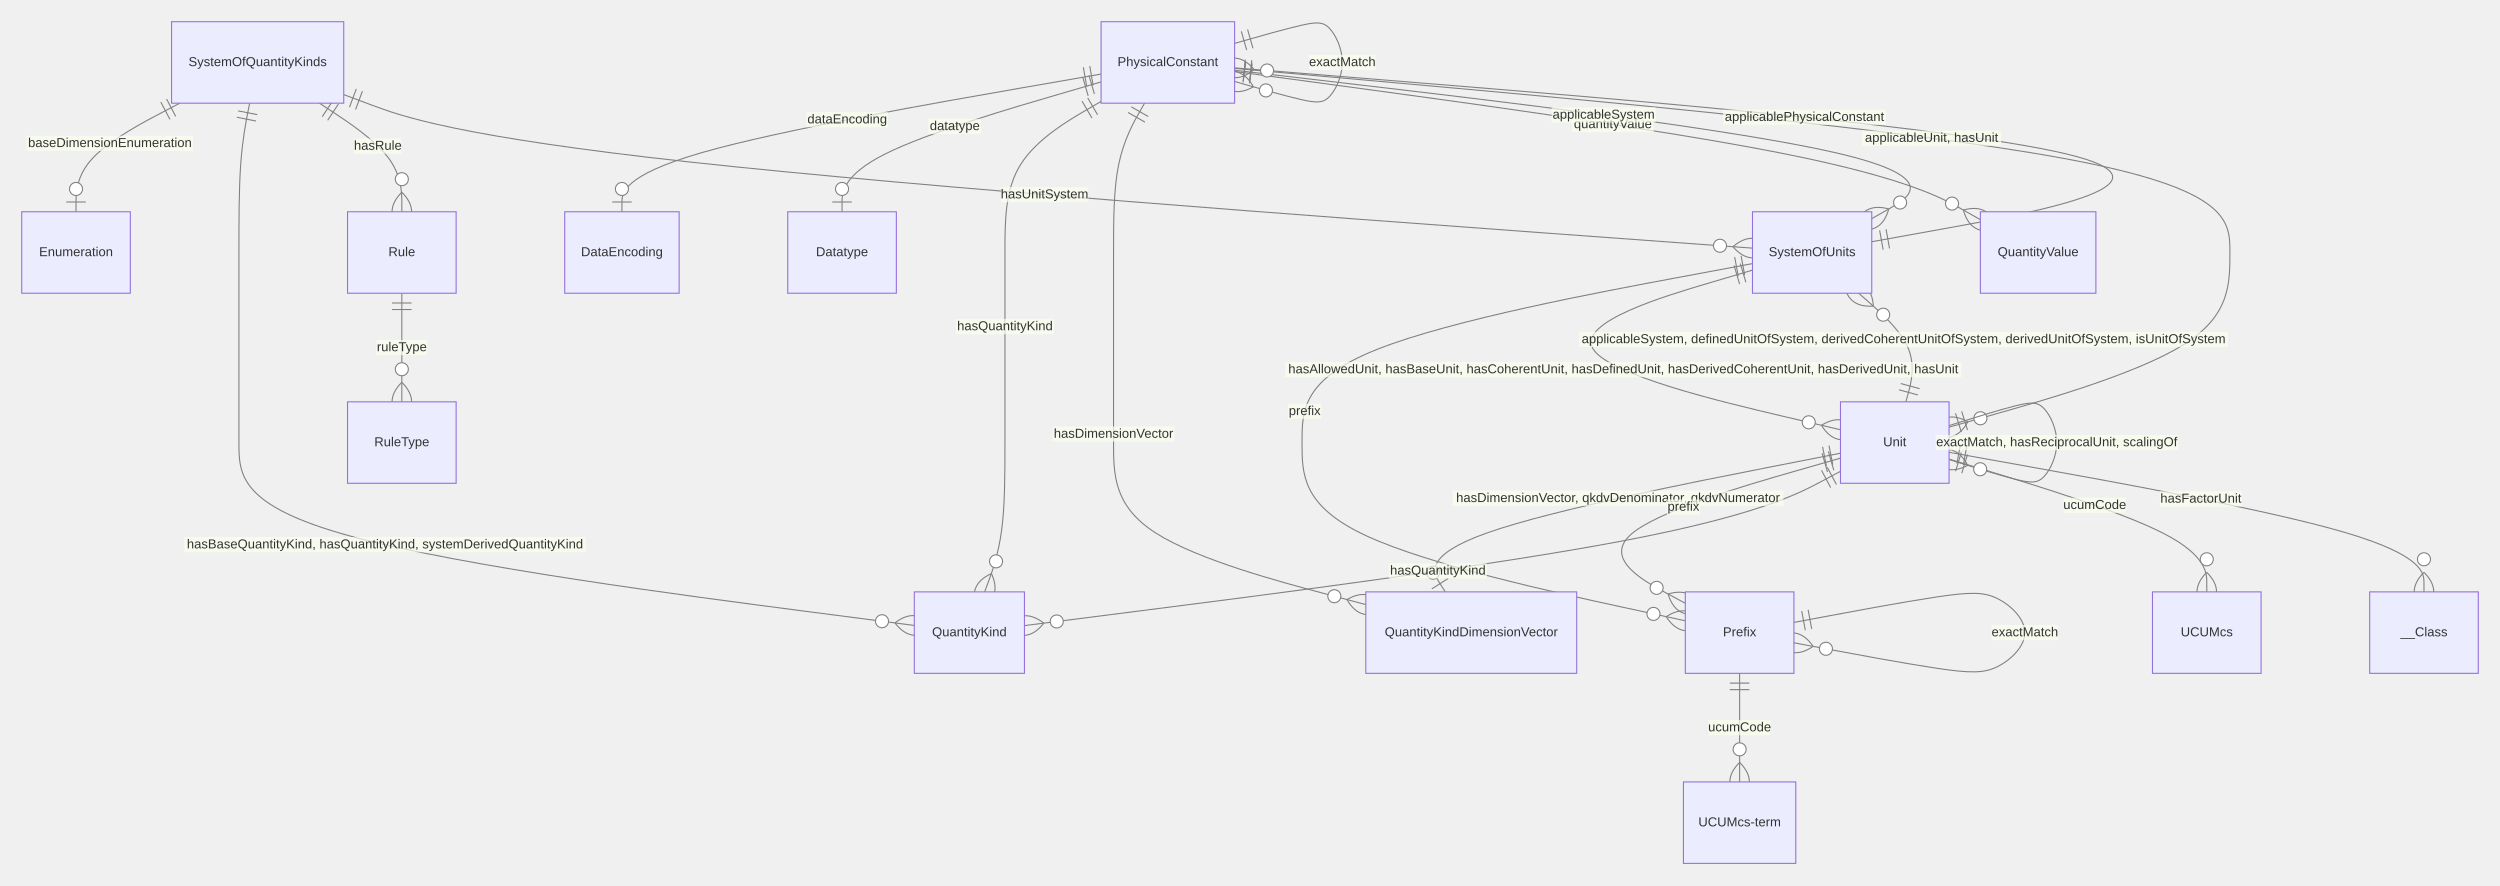
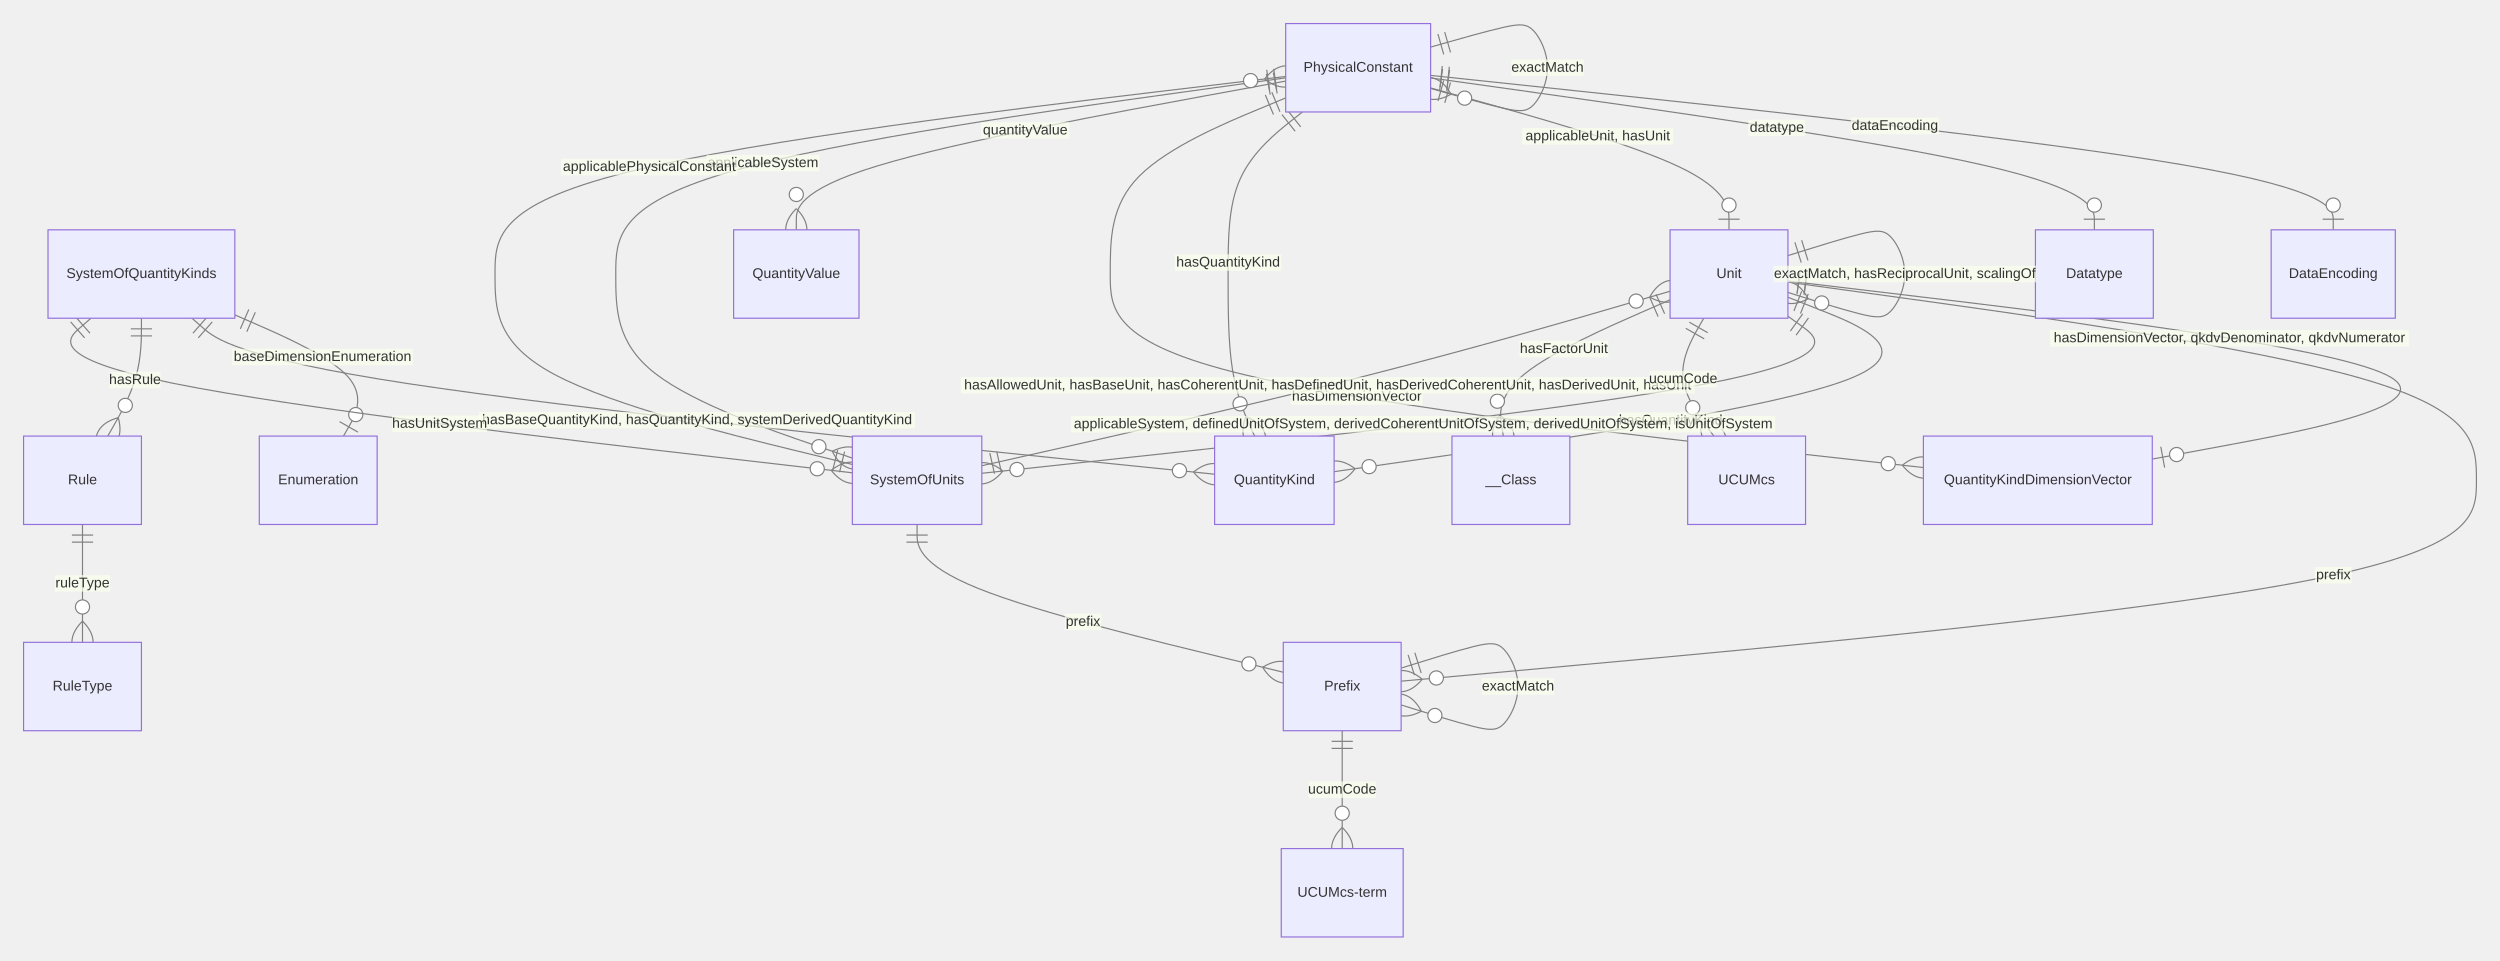
- <svg xmlns="http://www.w3.org/2000/svg" aria-roledescription="er" role="graphics-document document" viewBox="0 0 2301.979 815" height="815" width="2301.979" id="container">
+ <svg xmlns="http://www.w3.org/2000/svg" aria-roledescription="er" role="graphics-document document" viewBox="0 0 2121.182 815" height="815" width="2121.182" id="container">
  <style>#container{font-family:"trebuchet ms",verdana,arial,sans-serif;font-size:16px;fill:#333;}#container .error-icon{fill:#552222;}#container .error-text{fill:#552222;stroke:#552222;}#container .edge-thickness-normal{stroke-width:1px;}#container .edge-thickness-thick{stroke-width:3.5px;}#container .edge-pattern-solid{stroke-dasharray:0;}#container .edge-thickness-invisible{stroke-width:0;fill:none;}#container .edge-pattern-dashed{stroke-dasharray:3;}#container .edge-pattern-dotted{stroke-dasharray:2;}#container .marker{fill:#333333;stroke:#333333;}#container .marker.cross{stroke:#333333;}#container svg{font-family:"trebuchet ms",verdana,arial,sans-serif;font-size:16px;}#container p{margin:0;}#container .entityBox{fill:#ECECFF;stroke:#9370DB;}#container .attributeBoxOdd{fill:#ffffff;stroke:#9370DB;}#container .attributeBoxEven{fill:#f2f2f2;stroke:#9370DB;}#container .relationshipLabelBox{fill:hsl(80, 100%, 96.275%);opacity:0.7;background-color:hsl(80, 100%, 96.275%);}#container .relationshipLabelBox rect{opacity:0.5;}#container .relationshipLine{stroke:#333333;}#container .entityTitleText{text-anchor:middle;font-size:18px;fill:#333;}#container #MD_PARENT_START{fill:#f5f5f5!important;stroke:#333333!important;stroke-width:1;}#container #MD_PARENT_END{fill:#f5f5f5!important;stroke:#333333!important;stroke-width:1;}#container :root{--mermaid-font-family:"trebuchet ms",verdana,arial,sans-serif;}</style>
  <g />
  <defs>
    <marker orient="auto" markerHeight="240" markerWidth="190" refY="7" refX="0" id="MD_PARENT_START">
      <path d="M 18,7 L9,13 L1,7 L9,1 Z" />
    </marker>
  </defs>
  <defs>
    <marker orient="auto" markerHeight="28" markerWidth="20" refY="7" refX="19" id="MD_PARENT_END">
      <path d="M 18,7 L9,13 L1,7 L9,1 Z" />
    </marker>
  </defs>
  <defs>
    <marker orient="auto" markerHeight="18" markerWidth="18" refY="9" refX="0" id="ONLY_ONE_START">
      <path d="M9,0 L9,18 M15,0 L15,18" fill="none" stroke="gray" />
    </marker>
  </defs>
  <defs>
    <marker orient="auto" markerHeight="18" markerWidth="18" refY="9" refX="18" id="ONLY_ONE_END">
      <path d="M3,0 L3,18 M9,0 L9,18" fill="none" stroke="gray" />
    </marker>
  </defs>
  <defs>
    <marker orient="auto" markerHeight="18" markerWidth="30" refY="9" refX="0" id="ZERO_OR_ONE_START">
      <circle r="6" cy="9" cx="21" fill="white" stroke="gray" />
      <path d="M9,0 L9,18" fill="none" stroke="gray" />
    </marker>
  </defs>
  <defs>
    <marker orient="auto" markerHeight="18" markerWidth="30" refY="9" refX="30" id="ZERO_OR_ONE_END">
      <circle r="6" cy="9" cx="9" fill="white" stroke="gray" />
      <path d="M21,0 L21,18" fill="none" stroke="gray" />
    </marker>
  </defs>
  <defs>
    <marker orient="auto" markerHeight="36" markerWidth="45" refY="18" refX="18" id="ONE_OR_MORE_START">
      <path d="M0,18 Q 18,0 36,18 Q 18,36 0,18 M42,9 L42,27" fill="none" stroke="gray" />
    </marker>
  </defs>
  <defs>
    <marker orient="auto" markerHeight="36" markerWidth="45" refY="18" refX="27" id="ONE_OR_MORE_END">
      <path d="M3,9 L3,27 M9,18 Q27,0 45,18 Q27,36 9,18" fill="none" stroke="gray" />
    </marker>
  </defs>
  <defs>
    <marker orient="auto" markerHeight="36" markerWidth="57" refY="18" refX="18" id="ZERO_OR_MORE_START">
      <circle r="6" cy="18" cx="48" fill="white" stroke="gray" />
      <path d="M0,18 Q18,0 36,18 Q18,36 0,18" fill="none" stroke="gray" />
    </marker>
  </defs>
  <defs>
    <marker orient="auto" markerHeight="36" markerWidth="57" refY="18" refX="39" id="ZERO_OR_MORE_END">
      <circle r="6" cy="18" cx="9" fill="white" stroke="gray" />
      <path d="M21,18 Q39,0 57,18 Q39,36 21,18" fill="none" stroke="gray" />
    </marker>
  </defs>
-   <path style="stroke: gray; fill: none;" marker-start="url(#ONLY_ONE_START)" marker-end="url(#ZERO_OR_ONE_END)" d="M1013.86,68.202L940.329,81.002C866.797,93.801,719.734,119.401,646.202,140.534C572.67,161.667,572.67,178.333,572.67,186.667L572.67,195" class="er relationshipLine" />
-   <path style="stroke: gray; fill: none;" marker-start="url(#ONLY_ONE_START)" marker-end="url(#ZERO_OR_ONE_END)" d="M1013.86,75.432L974.107,87.026C934.354,98.621,854.847,121.811,815.094,141.739C775.34,161.667,775.34,178.333,775.34,186.667L775.34,195" class="er relationshipLine" />
-   <path style="stroke: gray; fill: none;" marker-start="url(#ONLY_ONE_START)" marker-end="url(#ZERO_OR_MORE_END)" d="M1136.821,39.965L1148.487,36.637C1160.154,33.31,1183.487,26.655,1198.071,23.327C1212.654,20,1218.487,20,1224.321,26.25C1230.154,32.5,1235.987,45,1235.987,57.5C1235.987,70,1230.154,82.5,1224.321,88.75C1218.487,95,1212.654,95,1198.071,91.673C1183.487,88.345,1160.154,81.69,1148.487,78.363L1136.821,75.035" class="er relationshipLine" />
-   <path style="stroke: gray; fill: none;" marker-start="url(#ONLY_ONE_START)" marker-end="url(#ZERO_OR_MORE_END)" d="M1013.86,93.364L999.107,101.97C984.354,110.576,954.847,127.788,940.094,150.977C925.34,174.167,925.34,203.333,925.34,232.5C925.34,261.667,925.34,290.833,925.34,320C925.34,349.167,925.34,378.333,925.34,407.5C925.34,436.667,925.34,465.833,922.221,488.75C919.102,511.667,912.864,528.333,909.745,536.667L906.626,545" class="er relationshipLine" />
-   <path style="stroke: gray; fill: none;" marker-start="url(#ONLY_ONE_START)" marker-end="url(#ZERO_OR_MORE_END)" d="M1053.912,95L1049.15,103.333C1044.388,111.667,1034.864,128.333,1030.102,151.25C1025.34,174.167,1025.34,203.333,1025.34,232.5C1025.34,261.667,1025.34,290.833,1025.34,320C1025.34,349.167,1025.34,378.333,1025.34,407.5C1025.34,436.667,1025.34,465.833,1064.055,490.701C1102.77,515.569,1180.2,536.138,1218.915,546.422L1257.63,556.707" class="er relationshipLine" />
-   <path style="stroke: gray; fill: none;" marker-start="url(#ONLY_ONE_START)" marker-end="url(#ZERO_OR_MORE_END)" d="M1136.821,65.811L1234.457,79.009C1332.092,92.207,1527.364,118.604,1641.81,141.35C1756.257,164.097,1789.879,183.193,1806.69,192.742L1823.501,202.29" class="er relationshipLine" />
-   <path style="stroke: gray; fill: none;" marker-start="url(#ONLY_ONE_START)" marker-end="url(#ZERO_OR_MORE_END)" d="M1136.821,64.699L1251.123,78.082C1365.426,91.466,1594.031,118.233,1691.81,141.001C1789.59,163.769,1756.546,182.538,1740.023,191.923L1723.501,201.307" class="er relationshipLine" />
-   <path style="stroke: gray; fill: none;" marker-start="url(#ONLY_ONE_START)" marker-end="url(#ZERO_OR_MORE_END)" d="M1136.821,63.001L1289.564,76.667C1442.308,90.334,1747.795,117.667,1900.538,145.917C2053.282,174.167,2053.282,203.333,2053.282,232.5C2053.282,261.667,2053.282,290.833,2010.183,317.637C1967.084,344.441,1880.885,368.882,1837.786,381.102L1794.687,393.323" class="er relationshipLine" />
-   <path style="stroke: gray; fill: none;" marker-start="url(#ONLY_ONE_START)" marker-end="url(#ZERO_OR_MORE_END)" d="M1651.823,573.13L1676.84,568.442C1701.858,563.753,1751.892,554.377,1783.164,549.688C1814.436,545,1826.945,545,1839.453,551.25C1851.962,557.5,1864.471,570,1864.471,582.5C1864.471,595,1851.962,607.5,1839.453,613.75C1826.945,620,1814.436,620,1783.164,615.312C1751.892,610.623,1701.858,601.247,1676.84,596.558L1651.823,591.87" class="er relationshipLine" />
-   <path style="stroke: gray; fill: none;" marker-start="url(#ONLY_ONE_START)" marker-end="url(#ZERO_OR_MORE_END)" d="M1601.823,620L1601.823,628.333C1601.823,636.667,1601.823,653.333,1601.823,670C1601.823,686.667,1601.823,703.333,1601.823,711.667L1601.823,720" class="er relationshipLine" />
-   <path style="stroke: gray; fill: none;" marker-start="url(#ONLY_ONE_START)" marker-end="url(#ZERO_OR_MORE_END)" d="M370,270L370,278.333C370,286.667,370,303.333,370,320C370,336.667,370,353.333,370,361.667L370,370" class="er relationshipLine" />
-   <path style="stroke: gray; fill: none;" marker-start="url(#ONLY_ONE_START)" marker-end="url(#ZERO_OR_ONE_END)" d="M165.571,95L149.643,103.333C133.714,111.667,101.857,128.333,85.929,145C70,161.667,70,178.333,70,186.667L70,195" class="er relationshipLine" />
-   <path style="stroke: gray; fill: none;" marker-start="url(#ONLY_ONE_START)" marker-end="url(#ZERO_OR_MORE_END)" d="M229.857,95L228.214,103.333C226.571,111.667,223.286,128.333,221.643,151.25C220,174.167,220,203.333,220,232.5C220,261.667,220,290.833,220,320C220,349.167,220,378.333,220,407.5C220,436.667,220,465.833,323.649,493.901C427.298,521.968,634.596,548.937,738.246,562.421L841.895,575.905" class="er relationshipLine" />
-   <path style="stroke: gray; fill: none;" marker-start="url(#ONLY_ONE_START)" marker-end="url(#ZERO_OR_MORE_END)" d="M294.143,95L306.785,103.333C319.428,111.667,344.714,128.333,357.357,145C370,161.667,370,178.333,370,186.667L370,195" class="er relationshipLine" />
-   <path style="stroke: gray; fill: none;" marker-start="url(#ONLY_ONE_START)" marker-end="url(#ZERO_OR_MORE_END)" d="M316.516,87.129L342.319,96.774C368.122,106.42,419.729,125.71,635.92,149.269C852.111,172.829,1232.888,200.658,1423.276,214.572L1613.664,228.486" class="er relationshipLine" />
-   <path style="stroke: gray; fill: none;" marker-start="url(#ONLY_ONE_START)" marker-end="url(#ZERO_OR_MORE_END)" d="M1723.501,222.586L1795.131,209.655C1866.761,196.724,2010.022,170.862,1912.242,144.179C1814.462,117.497,1475.641,89.994,1306.231,76.242L1136.821,62.491" class="er relationshipLine" />
-   <path style="stroke: gray; fill: none;" marker-start="url(#ONLY_ONE_START)" marker-end="url(#ZERO_OR_MORE_END)" d="M1613.664,242.731L1544.535,255.609C1475.406,268.487,1337.147,294.244,1268.018,321.705C1198.889,349.167,1198.889,378.333,1198.889,407.5C1198.889,436.667,1198.889,465.833,1257.711,493.19C1316.533,520.547,1434.178,546.095,1493,558.868L1551.823,571.642" class="er relationshipLine" />
-   <path style="stroke: gray; fill: none;" marker-start="url(#ONLY_ONE_START)" marker-end="url(#ZERO_OR_MORE_END)" d="M1613.664,248.745L1573.518,260.621C1533.371,272.497,1453.078,296.248,1466.582,320.747C1480.085,345.245,1587.386,370.491,1641.036,383.113L1694.687,395.736" class="er relationshipLine" />
-   <path style="stroke: gray; fill: none;" marker-start="url(#ONLY_ONE_START)" marker-end="url(#ZERO_OR_ONE_END)" d="M1694.687,417.314L1628.72,430.262C1562.754,443.209,1430.821,469.105,1370.173,490.386C1309.524,511.667,1320.16,528.333,1325.478,536.667L1330.796,545" class="er relationshipLine" />
-   <path style="stroke: gray; fill: none;" marker-start="url(#ONLY_ONE_START)" marker-end="url(#ZERO_OR_MORE_END)" d="M1694.687,421.844L1652.187,434.037C1609.687,446.23,1524.687,470.615,1500.876,492.893C1477.065,515.172,1514.444,535.344,1533.133,545.43L1551.823,555.516" class="er relationshipLine" />
-   <path style="stroke: gray; fill: none;" marker-start="url(#ONLY_ONE_START)" marker-end="url(#ZERO_OR_MORE_END)" d="M1694.687,433.991L1675.495,444.159C1656.303,454.327,1617.919,474.664,1492.686,498.339C1367.452,522.014,1155.369,549.028,1049.327,562.536L943.285,576.043" class="er relationshipLine" />
-   <path style="stroke: gray; fill: none;" marker-start="url(#ONLY_ONE_START)" marker-end="url(#ZERO_OR_MORE_END)" d="M1754.928,370L1757.203,361.667C1759.479,353.333,1764.031,336.667,1756.783,320C1749.535,303.333,1730.487,286.667,1720.963,278.333L1711.44,270" class="er relationshipLine" />
-   <path style="stroke: gray; fill: none;" marker-start="url(#ONLY_ONE_START)" marker-end="url(#ZERO_OR_MORE_END)" d="M1794.687,422.728L1834.235,434.774C1873.784,446.819,1952.882,470.909,1992.431,491.288C2031.98,511.667,2031.98,528.333,2031.98,536.667L2031.98,545" class="er relationshipLine" />
-   <path style="stroke: gray; fill: none;" marker-start="url(#ONLY_ONE_START)" marker-end="url(#ZERO_OR_MORE_END)" d="M1794.687,391.875L1806.353,388.229C1818.02,384.583,1841.353,377.292,1855.937,373.646C1870.52,370,1876.353,370,1882.187,376.25C1888.02,382.5,1893.853,395,1893.853,407.5C1893.853,420,1888.02,432.5,1882.187,438.75C1876.353,445,1870.52,445,1855.937,441.354C1841.353,437.708,1818.02,430.417,1806.353,426.771L1794.687,423.125" class="er relationshipLine" />
-   <path style="stroke: gray; fill: none;" marker-start="url(#ONLY_ONE_START)" marker-end="url(#ZERO_OR_MORE_END)" d="M1794.687,416.478L1867.569,429.565C1940.451,442.652,2086.215,468.826,2159.097,490.246C2231.98,511.667,2231.98,528.333,2231.98,536.667L2231.98,545" class="er relationshipLine" />
-   <g transform="translate(1013.86,20 )" id="entity-PhysicalConstant-f43f8855-cf72-5deb-8dd3-7b0283708583">
+   <path style="stroke: gray; fill: none;" marker-start="url(#ONLY_ONE_START)" marker-end="url(#ZERO_OR_ONE_END)" d="M1213.837,64.002L1341.478,77.502C1469.118,91.002,1724.399,118.001,1852.04,139.834C1979.68,161.667,1979.68,178.333,1979.68,186.667L1979.68,195" class="er relationshipLine" />
+   <path style="stroke: gray; fill: none;" marker-start="url(#ONLY_ONE_START)" marker-end="url(#ZERO_OR_ONE_END)" d="M1213.837,66.112L1307.7,79.26C1401.562,92.408,1589.286,118.704,1683.148,140.185C1777.01,161.667,1777.01,178.333,1777.01,186.667L1777.01,195" class="er relationshipLine" />
+   <path style="stroke: gray; fill: none;" marker-start="url(#ONLY_ONE_START)" marker-end="url(#ZERO_OR_ONE_END)" d="M1213.837,74.597L1256.033,86.331C1298.228,98.064,1382.619,121.532,1424.814,141.599C1467.01,161.667,1467.01,178.333,1467.01,186.667L1467.01,195" class="er relationshipLine" />
+   <path style="stroke: gray; fill: none;" marker-start="url(#ONLY_ONE_START)" marker-end="url(#ZERO_OR_MORE_END)" d="M1213.837,39.965L1225.504,36.637C1237.171,33.31,1260.504,26.655,1275.087,23.327C1289.671,20,1295.504,20,1301.337,26.25C1307.171,32.5,1313.004,45,1313.004,57.5C1313.004,70,1307.171,82.5,1301.337,88.75C1295.504,95,1289.671,95,1275.087,91.673C1260.504,88.345,1237.171,81.69,1225.504,78.363L1213.837,75.035" class="er relationshipLine" />
+   <path style="stroke: gray; fill: none;" marker-start="url(#ONLY_ONE_START)" marker-end="url(#ZERO_OR_MORE_END)" d="M1105.065,95L1094.556,103.333C1084.047,111.667,1063.028,128.333,1052.519,151.25C1042.01,174.167,1042.01,203.333,1042.01,232.5C1042.01,261.667,1042.01,290.833,1045.748,313.75C1049.486,336.667,1056.962,353.333,1060.7,361.667L1064.439,370" class="er relationshipLine" />
+   <path style="stroke: gray; fill: none;" marker-start="url(#ONLY_ONE_START)" marker-end="url(#ZERO_OR_MORE_END)" d="M1090.877,83.074L1066.066,93.395C1041.255,103.716,991.632,124.358,966.821,149.262C942.01,174.167,942.01,203.333,942.01,232.5C942.01,261.667,942.01,290.833,1057.001,318.201C1171.992,345.568,1401.974,371.137,1516.965,383.921L1631.956,396.705" class="er relationshipLine" />
+   <path style="stroke: gray; fill: none;" marker-start="url(#ONLY_ONE_START)" marker-end="url(#ZERO_OR_MORE_END)" d="M1090.877,68.785L1021.672,81.487C952.467,94.19,814.057,119.595,744.852,140.631C675.647,161.667,675.647,178.333,675.647,186.667L675.647,195" class="er relationshipLine" />
+   <path style="stroke: gray; fill: none;" marker-start="url(#ONLY_ONE_START)" marker-end="url(#ZERO_OR_MORE_END)" d="M1090.877,66.04L996.141,79.2C901.404,92.36,711.932,118.68,617.195,146.423C522.459,174.167,522.459,203.333,522.459,232.5C522.459,261.667,522.459,290.833,555.915,316.867C589.371,342.901,656.283,365.802,689.739,377.253L723.195,388.704" class="er relationshipLine" />
+   <path style="stroke: gray; fill: none;" marker-start="url(#ONLY_ONE_START)" marker-end="url(#ZERO_OR_MORE_END)" d="M1188.822,566.875L1200.489,563.229C1212.156,559.583,1235.489,552.292,1250.072,548.646C1264.656,545,1270.489,545,1276.322,551.25C1282.156,557.5,1287.989,570,1287.989,582.5C1287.989,595,1282.156,607.5,1276.322,613.75C1270.489,620,1264.656,620,1250.072,616.354C1235.489,612.708,1212.156,605.417,1200.489,601.771L1188.822,598.125" class="er relationshipLine" />
+   <path style="stroke: gray; fill: none;" marker-start="url(#ONLY_ONE_START)" marker-end="url(#ZERO_OR_MORE_END)" d="M1138.822,620L1138.822,628.333C1138.822,636.667,1138.822,653.333,1138.822,670C1138.822,686.667,1138.822,703.333,1138.822,711.667L1138.822,720" class="er relationshipLine" />
+   <path style="stroke: gray; fill: none;" marker-start="url(#ONLY_ONE_START)" marker-end="url(#ZERO_OR_MORE_END)" d="M70,445L70,453.333C70,461.667,70,478.333,70,495C70,511.667,70,528.333,70,536.667L70,545" class="er relationshipLine" />
+   <path style="stroke: gray; fill: none;" marker-start="url(#ONLY_ONE_START)" marker-end="url(#ZERO_OR_ONE_END)" d="M199.266,267.179L219.389,275.983C239.511,284.786,279.755,302.393,295.116,319.53C310.476,336.667,300.952,353.333,296.19,361.667L291.429,370" class="er relationshipLine" />
+   <path style="stroke: gray; fill: none;" marker-start="url(#ONLY_ONE_START)" marker-end="url(#ZERO_OR_MORE_END)" d="M162.857,270L172.381,278.333C181.905,286.667,200.952,303.333,345.57,325.392C490.188,347.45,760.377,374.9,895.471,388.625L1030.565,402.35" class="er relationshipLine" />
+   <path style="stroke: gray; fill: none;" marker-start="url(#ONLY_ONE_START)" marker-end="url(#ZERO_OR_MORE_END)" d="M120,270L120,278.333C120,286.667,120,303.333,115.238,320C110.476,336.667,100.952,353.333,96.19,361.667L91.429,370" class="er relationshipLine" />
+   <path style="stroke: gray; fill: none;" marker-start="url(#ONLY_ONE_START)" marker-end="url(#ZERO_OR_MORE_END)" d="M77.143,270L67.619,278.333C58.095,286.667,39.048,303.333,146.723,325.194C254.398,347.054,488.797,374.108,605.996,387.635L723.195,401.161" class="er relationshipLine" />
+   <path style="stroke: gray; fill: none;" marker-start="url(#ONLY_ONE_START)" marker-end="url(#ZERO_OR_MORE_END)" d="M723.195,394.081L672.663,381.735C622.13,369.388,521.065,344.694,470.533,317.764C420,290.833,420,261.667,420,232.5C420,203.333,420,174.167,531.813,146.224C643.626,118.282,867.251,91.564,979.064,78.205L1090.877,64.845" class="er relationshipLine" />
+   <path style="stroke: gray; fill: none;" marker-start="url(#ONLY_ONE_START)" marker-end="url(#ZERO_OR_MORE_END)" d="M778.114,445L778.114,453.333C778.114,461.667,778.114,478.333,829.898,499.229C881.683,520.124,985.253,545.247,1037.038,557.809L1088.822,570.371" class="er relationshipLine" />
+   <path style="stroke: gray; fill: none;" marker-start="url(#ONLY_ONE_START)" marker-end="url(#ZERO_OR_MORE_END)" d="M833.032,395.144L888.695,382.62C944.358,370.096,1055.684,345.048,1153.014,320.371C1250.343,295.694,1333.677,271.389,1375.343,259.236L1417.01,247.083" class="er relationshipLine" />
+   <path style="stroke: gray; fill: none;" marker-start="url(#ONLY_ONE_START)" marker-end="url(#ZERO_OR_ONE_END)" d="M1517.01,238.459L1631.038,252.049C1745.067,265.639,1973.124,292.82,2024.648,317.994C2076.171,343.168,1951.16,366.337,1888.654,377.921L1826.149,389.505" class="er relationshipLine" />
+   <path style="stroke: gray; fill: none;" marker-start="url(#ONLY_ONE_START)" marker-end="url(#ZERO_OR_MORE_END)" d="M1517.01,239.399L1614.372,252.832C1711.734,266.266,1906.458,293.133,2003.82,321.15C2101.182,349.167,2101.182,378.333,2101.182,407.5C2101.182,436.667,2101.182,465.833,1949.122,494.242C1797.062,522.651,1492.942,550.303,1340.882,564.128L1188.822,577.954" class="er relationshipLine" />
+   <path style="stroke: gray; fill: none;" marker-start="url(#ONLY_ONE_START)" marker-end="url(#ZERO_OR_MORE_END)" d="M1517.01,252.199L1545.693,263.499C1574.375,274.799,1631.741,297.4,1567.565,322.067C1503.389,346.734,1317.672,373.468,1224.814,386.835L1131.956,400.202" class="er relationshipLine" />
+   <path style="stroke: gray; fill: none;" marker-start="url(#ONLY_ONE_START)" marker-end="url(#ZERO_OR_MORE_END)" d="M1517.01,268.332L1529.026,276.944C1541.042,285.555,1565.074,302.777,1451.078,324.985C1337.082,347.192,1085.057,374.383,959.044,387.979L833.032,401.575" class="er relationshipLine" />
+   <path style="stroke: gray; fill: none;" marker-start="url(#ONLY_ONE_START)" marker-end="url(#ZERO_OR_MORE_END)" d="M1445.581,270L1440.819,278.333C1436.057,286.667,1426.534,303.333,1427.957,320C1429.38,336.667,1441.751,353.333,1447.936,361.667L1454.122,370" class="er relationshipLine" />
+   <path style="stroke: gray; fill: none;" marker-start="url(#ONLY_ONE_START)" marker-end="url(#ZERO_OR_MORE_END)" d="M1517.01,216.875L1528.677,213.229C1540.343,209.583,1563.677,202.292,1578.26,198.646C1592.843,195,1598.677,195,1604.51,201.25C1610.343,207.5,1616.177,220,1616.177,232.5C1616.177,245,1610.343,257.5,1604.51,263.75C1598.677,270,1592.843,270,1578.26,266.354C1563.677,262.708,1540.343,255.417,1528.677,251.771L1517.01,248.125" class="er relationshipLine" />
+   <path style="stroke: gray; fill: none;" marker-start="url(#ONLY_ONE_START)" marker-end="url(#ZERO_OR_MORE_END)" d="M1417.01,254.375L1392.01,265.313C1367.01,276.25,1317.01,298.125,1293.433,317.396C1269.857,336.667,1272.703,353.333,1274.127,361.667L1275.55,370" class="er relationshipLine" />
+   <g transform="translate(1090.877,20 )" id="entity-PhysicalConstant-f43f8855-cf72-5deb-8dd3-7b0283708583">
    <rect height="75" width="122.961" y="0" x="0" class="er entityBox" />
    <text style="dominant-baseline: middle; text-anchor: middle; font-size: 12px;" transform="translate(61.48029,37.5)" y="0" x="0" id="text-entity-PhysicalConstant-f43f8855-cf72-5deb-8dd3-7b0283708583" class="er entityLabel">PhysicalConstant</text>
  </g>
-   <g transform="translate(1551.823,545 )" id="entity-Prefix-f6d97b99-faee-5974-b12e-390868d79e86">
+   <g transform="translate(1088.822,545 )" id="entity-Prefix-f6d97b99-faee-5974-b12e-390868d79e86">
    <rect height="75" width="100" y="0" x="0" class="er entityBox" />
    <text style="dominant-baseline: middle; text-anchor: middle; font-size: 12px;" transform="translate(50,37.5)" y="0" x="0" id="text-entity-Prefix-f6d97b99-faee-5974-b12e-390868d79e86" class="er entityLabel">Prefix</text>
  </g>
-   <g transform="translate(320,195 )" id="entity-Rule-886caf8e-59ff-5db3-a492-27242971196f">
+   <g transform="translate(20,370 )" id="entity-Rule-886caf8e-59ff-5db3-a492-27242971196f">
    <rect height="75" width="100" y="0" x="0" class="er entityBox" />
    <text style="dominant-baseline: middle; text-anchor: middle; font-size: 12px;" transform="translate(50,37.5)" y="0" x="0" id="text-entity-Rule-886caf8e-59ff-5db3-a492-27242971196f" class="er entityLabel">Rule</text>
  </g>
-   <g transform="translate(157.9831,20 )" id="entity-SystemOfQuantityKinds-09c2a533-d4ff-5ffb-9642-53498359216a">
+   <g transform="translate(40.73357,195 )" id="entity-SystemOfQuantityKinds-09c2a533-d4ff-5ffb-9642-53498359216a">
    <rect height="75" width="158.533" y="0" x="0" class="er entityBox" />
    <text style="dominant-baseline: middle; text-anchor: middle; font-size: 12px;" transform="translate(79.26643,37.5)" y="0" x="0" id="text-entity-SystemOfQuantityKinds-09c2a533-d4ff-5ffb-9642-53498359216a" class="er entityLabel">SystemOfQuantityKinds</text>
  </g>
-   <g transform="translate(1613.664,195 )" id="entity-SystemOfUnits-f7f1da8e-a5af-50e1-94d0-c2e741f40e1d">
+   <g transform="translate(723.1953,370 )" id="entity-SystemOfUnits-f7f1da8e-a5af-50e1-94d0-c2e741f40e1d">
    <rect height="75" width="109.837" y="0" x="0" class="er entityBox" />
    <text style="dominant-baseline: middle; text-anchor: middle; font-size: 12px;" transform="translate(54.91826,37.5)" y="0" x="0" id="text-entity-SystemOfUnits-f7f1da8e-a5af-50e1-94d0-c2e741f40e1d" class="er entityLabel">SystemOfUnits</text>
  </g>
-   <g transform="translate(1694.687,370 )" id="entity-Unit-c57ac1ea-0a24-509a-a80e-23f8c03ca739">
+   <g transform="translate(1417.01,195 )" id="entity-Unit-c57ac1ea-0a24-509a-a80e-23f8c03ca739">
    <rect height="75" width="100" y="0" x="0" class="er entityBox" />
    <text style="dominant-baseline: middle; text-anchor: middle; font-size: 12px;" transform="translate(50,37.5)" y="0" x="0" id="text-entity-Unit-c57ac1ea-0a24-509a-a80e-23f8c03ca739" class="er entityLabel">Unit</text>
  </g>
-   <g transform="translate(520,195 )" id="entity-DataEncoding-e949680e-a6e4-55c9-9325-aa69226f3e53">
+   <g transform="translate(1927.01,195 )" id="entity-DataEncoding-e949680e-a6e4-55c9-9325-aa69226f3e53">
    <rect height="75" width="105.34" y="0" x="0" class="er entityBox" />
    <text style="dominant-baseline: middle; text-anchor: middle; font-size: 12px;" transform="translate(52.67024,37.5)" y="0" x="0" id="text-entity-DataEncoding-e949680e-a6e4-55c9-9325-aa69226f3e53" class="er entityLabel">DataEncoding</text>
  </g>
-   <g transform="translate(725.3405,195 )" id="entity-Datatype-eedb5402-d0cc-52bf-9fb8-7b914f648cbe">
+   <g transform="translate(1727.01,195 )" id="entity-Datatype-eedb5402-d0cc-52bf-9fb8-7b914f648cbe">
    <rect height="75" width="100" y="0" x="0" class="er entityBox" />
    <text style="dominant-baseline: middle; text-anchor: middle; font-size: 12px;" transform="translate(50,37.5)" y="0" x="0" id="text-entity-Datatype-eedb5402-d0cc-52bf-9fb8-7b914f648cbe" class="er entityLabel">Datatype</text>
  </g>
-   <g transform="translate(841.8947,545 )" id="entity-QuantityKind-6f79b338-e354-5d95-8035-8883644476ff">
+   <g transform="translate(1030.565,370 )" id="entity-QuantityKind-6f79b338-e354-5d95-8035-8883644476ff">
    <rect height="75" width="101.391" y="0" x="0" class="er entityBox" />
    <text style="dominant-baseline: middle; text-anchor: middle; font-size: 12px;" transform="translate(50.69531,37.5)" y="0" x="0" id="text-entity-QuantityKind-6f79b338-e354-5d95-8035-8883644476ff" class="er entityLabel">QuantityKind</text>
  </g>
-   <g transform="translate(1257.63,545 )" id="entity-QuantityKindDimensionVector-bfa1bf26-fcae-516f-8f63-2f454f3dac1b">
+   <g transform="translate(1631.956,370 )" id="entity-QuantityKindDimensionVector-bfa1bf26-fcae-516f-8f63-2f454f3dac1b">
    <rect height="75" width="194.193" y="0" x="0" class="er entityBox" />
    <text style="dominant-baseline: middle; text-anchor: middle; font-size: 12px;" transform="translate(97.09654,37.5)" y="0" x="0" id="text-entity-QuantityKindDimensionVector-bfa1bf26-fcae-516f-8f63-2f454f3dac1b" class="er entityLabel">QuantityKindDimensionVector</text>
  </g>
-   <g transform="translate(1823.501,195 )" id="entity-QuantityValue-f2bc13d2-1961-5e2a-9bfe-ab6a05a5860b">
+   <g transform="translate(622.4591,195 )" id="entity-QuantityValue-f2bc13d2-1961-5e2a-9bfe-ab6a05a5860b">
    <rect height="75" width="106.375" y="0" x="0" class="er entityBox" />
    <text style="dominant-baseline: middle; text-anchor: middle; font-size: 12px;" transform="translate(53.1875,37.5)" y="0" x="0" id="text-entity-QuantityValue-f2bc13d2-1961-5e2a-9bfe-ab6a05a5860b" class="er entityLabel">QuantityValue</text>
  </g>
-   <g transform="translate(1550.104,720 )" id="entity-UCUMcsterm-f108a9d5-75dc-5824-aae7-181f348ae82a">
+   <g transform="translate(1087.104,720 )" id="entity-UCUMcsterm-f108a9d5-75dc-5824-aae7-181f348ae82a">
    <rect height="75" width="103.438" y="0" x="0" class="er entityBox" />
    <text style="dominant-baseline: middle; text-anchor: middle; font-size: 12px;" transform="translate(51.71875,37.5)" y="0" x="0" id="text-entity-UCUMcsterm-f108a9d5-75dc-5824-aae7-181f348ae82a" class="er entityLabel">UCUMcs-term</text>
  </g>
-   <g transform="translate(320,370 )" id="entity-RuleType-d54df1a6-a17d-5920-9344-6f805c739e55">
+   <g transform="translate(20,545 )" id="entity-RuleType-d54df1a6-a17d-5920-9344-6f805c739e55">
    <rect height="75" width="100" y="0" x="0" class="er entityBox" />
    <text style="dominant-baseline: middle; text-anchor: middle; font-size: 12px;" transform="translate(50,37.5)" y="0" x="0" id="text-entity-RuleType-d54df1a6-a17d-5920-9344-6f805c739e55" class="er entityLabel">RuleType</text>
  </g>
-   <g transform="translate(20,195 )" id="entity-Enumeration-f9f59bb4-2616-549b-89c9-bf7c68943800">
+   <g transform="translate(220,370 )" id="entity-Enumeration-f9f59bb4-2616-549b-89c9-bf7c68943800">
    <rect height="75" width="100" y="0" x="0" class="er entityBox" />
    <text style="dominant-baseline: middle; text-anchor: middle; font-size: 12px;" transform="translate(50,37.5)" y="0" x="0" id="text-entity-Enumeration-f9f59bb4-2616-549b-89c9-bf7c68943800" class="er entityLabel">Enumeration</text>
  </g>
-   <g transform="translate(1981.98,545 )" id="entity-UCUMcs-8df33f70-0c53-5f8e-a81f-0969bc803a34">
+   <g transform="translate(1431.956,370 )" id="entity-UCUMcs-8df33f70-0c53-5f8e-a81f-0969bc803a34">
    <rect height="75" width="100" y="0" x="0" class="er entityBox" />
    <text style="dominant-baseline: middle; text-anchor: middle; font-size: 12px;" transform="translate(50,37.5)" y="0" x="0" id="text-entity-UCUMcs-8df33f70-0c53-5f8e-a81f-0969bc803a34" class="er entityLabel">UCUMcs</text>
  </g>
-   <g transform="translate(2181.98,545 )" id="entity-Class-d9e3eb4a-97c0-50b6-8e3f-7f4a2fa7283d">
+   <g transform="translate(1231.956,370 )" id="entity-Class-d9e3eb4a-97c0-50b6-8e3f-7f4a2fa7283d">
    <rect height="75" width="100" y="0" x="0" class="er entityBox" />
    <text style="dominant-baseline: middle; text-anchor: middle; font-size: 12px;" transform="translate(50,37.5)" y="0" x="0" id="text-entity-Class-d9e3eb4a-97c0-50b6-8e3f-7f4a2fa7283d" class="er entityLabel">__Class</text>
  </g>
-   <rect height="14" width="74.909" y="103.201" x="742.665" class="er relationshipLabelBox" />
-   <text style="text-anchor: middle; dominant-baseline: middle; font-size: 12px;" y="110.201" x="780.119" id="rel1" class="er relationshipLabel">dataEncoding</text>
-   <rect height="14" width="48.328" y="109.397" x="855.012" class="er relationshipLabelBox" />
-   <text style="text-anchor: middle; dominant-baseline: middle; font-size: 12px;" y="116.397" x="879.176" id="rel2" class="er relationshipLabel">datatype</text>
-   <rect height="14" width="61.453" y="50.5" x="1205.26" class="er relationshipLabelBox" />
-   <text style="text-anchor: middle; dominant-baseline: middle; font-size: 12px;" y="57.5" x="1235.987" id="rel3" class="er relationshipLabel">exactMatch</text>
-   <rect height="14" width="90.438" y="293.683" x="880.121" class="er relationshipLabelBox" />
-   <text style="text-anchor: middle; dominant-baseline: middle; font-size: 12px;" y="300.683" x="925.34" id="rel4" class="er relationshipLabel">hasQuantityKind</text>
-   <rect height="14" width="111.849" y="392.701" x="969.416" class="er relationshipLabelBox" />
-   <text style="text-anchor: middle; dominant-baseline: middle; font-size: 12px;" y="399.701" x="1025.34" id="rel5" class="er relationshipLabel">hasDimensionVector</text>
-   <rect height="14" width="75.266" y="107.612" x="1447.491" class="er relationshipLabelBox" />
-   <text style="text-anchor: middle; dominant-baseline: middle; font-size: 12px;" y="114.612" x="1485.124" id="rel6" class="er relationshipLabel">quantityValue</text>
-   <rect height="14" width="95.781" y="98.882" x="1428.714" class="er relationshipLabelBox" />
-   <text style="text-anchor: middle; dominant-baseline: middle; font-size: 12px;" y="105.882" x="1476.604" id="rel7" class="er relationshipLabel">applicableSystem</text>
-   <rect height="14" width="128.157" y="120.25" x="1714.506" class="er relationshipLabelBox" />
-   <text style="text-anchor: middle; dominant-baseline: middle; font-size: 12px;" y="127.25" x="1778.585" id="rel8" class="er relationshipLabel">applicableUnit, hasUnit</text>
-   <rect height="14" width="61.453" y="575.5" x="1833.744" class="er relationshipLabelBox" />
-   <text style="text-anchor: middle; dominant-baseline: middle; font-size: 12px;" y="582.5" x="1864.471" id="rel9" class="er relationshipLabel">exactMatch</text>
-   <rect height="14" width="57.078" y="663" x="1573.284" class="er relationshipLabelBox" />
-   <text style="text-anchor: middle; dominant-baseline: middle; font-size: 12px;" y="670" x="1601.823" id="rel10" class="er relationshipLabel">ucumCode</text>
-   <rect height="14" width="46.922" y="313" x="346.539" class="er relationshipLabelBox" />
-   <text style="text-anchor: middle; dominant-baseline: middle; font-size: 12px;" y="320" x="370" id="rel11" class="er relationshipLabel">ruleType</text>
-   <rect height="14" width="153.203" y="125.008" x="24.612" class="er relationshipLabelBox" />
-   <text style="text-anchor: middle; dominant-baseline: middle; font-size: 12px;" y="132.008" x="101.213" id="rel12" class="er relationshipLabel">baseDimensionEnumeration</text>
-   <rect height="14" width="369.891" y="494.556" x="169.549" class="er relationshipLabelBox" />
-   <text style="text-anchor: middle; dominant-baseline: middle; font-size: 12px;" y="501.556" x="354.494" id="rel13" class="er relationshipLabel">hasBaseQuantityKind, hasQuantityKind, systemDerivedQuantityKind</text>
-   <rect height="14" width="43.297" y="127.545" x="326.271" class="er relationshipLabelBox" />
-   <text style="text-anchor: middle; dominant-baseline: middle; font-size: 12px;" y="134.545" x="347.92" id="rel14" class="er relationshipLabel">hasRule</text>
-   <rect height="14" width="80.562" y="172.264" x="921.524" class="er relationshipLabelBox" />
-   <text style="text-anchor: middle; dominant-baseline: middle; font-size: 12px;" y="179.264" x="961.805" id="rel15" class="er relationshipLabel">hasUnitSystem</text>
-   <rect height="14" width="149.913" y="100.976" x="1586.597" class="er relationshipLabelBox" />
-   <text style="text-anchor: middle; dominant-baseline: middle; font-size: 12px;" y="107.976" x="1661.554" id="rel16" class="er relationshipLabel">applicablePhysicalConstant</text>
-   <rect height="14" width="30.84" y="371.789" x="1185.927" class="er relationshipLabelBox" />
-   <text style="text-anchor: middle; dominant-baseline: middle; font-size: 12px;" y="378.789" x="1201.347" id="rel17" class="er relationshipLabel">prefix</text>
-   <rect height="14" width="622.596" y="333.314" x="1183.441" class="er relationshipLabelBox" />
-   <text style="text-anchor: middle; dominant-baseline: middle; font-size: 12px;" y="340.314" x="1494.739" id="rel18" class="er relationshipLabel">hasAllowedUnit, hasBaseUnit, hasCoherentUnit, hasDefinedUnit, hasDerivedCoherentUnit, hasDerivedUnit, hasUnit</text>
-   <rect height="14" width="304.498" y="451.882" x="1337.615" class="er relationshipLabelBox" />
-   <text style="text-anchor: middle; dominant-baseline: middle; font-size: 12px;" y="458.882" x="1489.864" id="rel19" class="er relationshipLabel">hasDimensionVector, qkdvDenominator, qkdvNumerator</text>
-   <rect height="14" width="30.84" y="459.882" x="1534.66" class="er relationshipLabelBox" />
-   <text style="text-anchor: middle; dominant-baseline: middle; font-size: 12px;" y="466.882" x="1550.081" id="rel20" class="er relationshipLabel">prefix</text>
-   <rect height="14" width="90.438" y="518.69" x="1278.756" class="er relationshipLabelBox" />
-   <text style="text-anchor: middle; dominant-baseline: middle; font-size: 12px;" y="525.69" x="1323.975" id="rel21" class="er relationshipLabel">hasQuantityKind</text>
-   <rect height="14" width="597.562" y="305.583" x="1454.05" class="er relationshipLabelBox" />
-   <text style="text-anchor: middle; dominant-baseline: middle; font-size: 12px;" y="312.583" x="1752.831" id="rel22" class="er relationshipLabel">applicableSystem, definedUnitOfSystem, derivedCoherentUnitOfSystem, derivedUnitOfSystem, isUnitOfSystem</text>
-   <rect height="14" width="57.078" y="458.271" x="1900.284" class="er relationshipLabelBox" />
-   <text style="text-anchor: middle; dominant-baseline: middle; font-size: 12px;" y="465.271" x="1928.823" id="rel23" class="er relationshipLabel">ucumCode</text>
-   <rect height="14" width="223.15" y="400.5" x="1782.278" class="er relationshipLabelBox" />
-   <text style="text-anchor: middle; dominant-baseline: middle; font-size: 12px;" y="407.5" x="1893.853" id="rel24" class="er relationshipLabel">exactMatch, hasReciprocalUnit, scalingOf</text>
-   <rect height="14" width="75.633" y="452.431" x="1988.739" class="er relationshipLabelBox" />
-   <text style="text-anchor: middle; dominant-baseline: middle; font-size: 12px;" y="459.431" x="2026.555" id="rel25" class="er relationshipLabel">hasFactorUnit</text>
+   <rect height="14" width="74.908" y="99.836" x="1570.323" class="er relationshipLabelBox" />
+   <text style="text-anchor: middle; dominant-baseline: middle; font-size: 12px;" y="106.836" x="1607.777" id="rel1" class="er relationshipLabel">dataEncoding</text>
+   <rect height="14" width="48.328" y="101.495" x="1483.439" class="er relationshipLabelBox" />
+   <text style="text-anchor: middle; dominant-baseline: middle; font-size: 12px;" y="108.495" x="1507.604" id="rel2" class="er relationshipLabel">datatype</text>
+   <rect height="14" width="128.157" y="108.664" x="1291.577" class="er relationshipLabelBox" />
+   <text style="text-anchor: middle; dominant-baseline: middle; font-size: 12px;" y="115.664" x="1355.656" id="rel3" class="er relationshipLabel">applicableUnit, hasUnit</text>
+   <rect height="14" width="61.453" y="50.5" x="1282.277" class="er relationshipLabelBox" />
+   <text style="text-anchor: middle; dominant-baseline: middle; font-size: 12px;" y="57.5" x="1313.004" id="rel4" class="er relationshipLabel">exactMatch</text>
+   <rect height="14" width="90.438" y="215.788" x="996.807" class="er relationshipLabelBox" />
+   <text style="text-anchor: middle; dominant-baseline: middle; font-size: 12px;" y="222.788" x="1042.025" id="rel5" class="er relationshipLabel">hasQuantityKind</text>
+   <rect height="14" width="111.849" y="329.56" x="1095.256" class="er relationshipLabelBox" />
+   <text style="text-anchor: middle; dominant-baseline: middle; font-size: 12px;" y="336.56" x="1151.181" id="rel6" class="er relationshipLabel">hasDimensionVector</text>
+   <rect height="14" width="75.266" y="103.685" x="832.242" class="er relationshipLabelBox" />
+   <text style="text-anchor: middle; dominant-baseline: middle; font-size: 12px;" y="110.685" x="869.875" id="rel7" class="er relationshipLabel">quantityValue</text>
+   <rect height="14" width="95.781" y="131.381" x="599.459" class="er relationshipLabelBox" />
+   <text style="text-anchor: middle; dominant-baseline: middle; font-size: 12px;" y="138.381" x="647.349" id="rel8" class="er relationshipLabel">applicableSystem</text>
+   <rect height="14" width="61.453" y="575.5" x="1257.262" class="er relationshipLabelBox" />
+   <text style="text-anchor: middle; dominant-baseline: middle; font-size: 12px;" y="582.5" x="1287.989" id="rel9" class="er relationshipLabel">exactMatch</text>
+   <rect height="14" width="57.078" y="663" x="1110.283" class="er relationshipLabelBox" />
+   <text style="text-anchor: middle; dominant-baseline: middle; font-size: 12px;" y="670" x="1138.822" id="rel10" class="er relationshipLabel">ucumCode</text>
+   <rect height="14" width="46.922" y="488" x="46.539" class="er relationshipLabelBox" />
+   <text style="text-anchor: middle; dominant-baseline: middle; font-size: 12px;" y="495" x="70" id="rel11" class="er relationshipLabel">ruleType</text>
+   <rect height="14" width="153.203" y="295.914" x="197.071" class="er relationshipLabelBox" />
+   <text style="text-anchor: middle; dominant-baseline: middle; font-size: 12px;" y="302.914" x="273.673" id="rel12" class="er relationshipLabel">baseDimensionEnumeration</text>
+   <rect height="14" width="369.891" y="349.49" x="406.494" class="er relationshipLabelBox" />
+   <text style="text-anchor: middle; dominant-baseline: middle; font-size: 12px;" y="356.49" x="591.439" id="rel13" class="er relationshipLabel">hasBaseQuantityKind, hasQuantityKind, systemDerivedQuantityKind</text>
+   <rect height="14" width="43.297" y="315.447" x="92.857" class="er relationshipLabelBox" />
+   <text style="text-anchor: middle; dominant-baseline: middle; font-size: 12px;" y="322.447" x="114.505" id="rel14" class="er relationshipLabel">hasRule</text>
+   <rect height="14" width="80.562" y="352.567" x="332.725" class="er relationshipLabelBox" />
+   <text style="text-anchor: middle; dominant-baseline: middle; font-size: 12px;" y="359.567" x="373.006" id="rel15" class="er relationshipLabel">hasUnitSystem</text>
+   <rect height="14" width="149.913" y="134.69" x="476.005" class="er relationshipLabelBox" />
+   <text style="text-anchor: middle; dominant-baseline: middle; font-size: 12px;" y="141.69" x="550.961" id="rel16" class="er relationshipLabel">applicablePhysicalConstant</text>
+   <rect height="14" width="30.84" y="520.669" x="903.485" class="er relationshipLabelBox" />
+   <text style="text-anchor: middle; dominant-baseline: middle; font-size: 12px;" y="527.669" x="918.905" id="rel17" class="er relationshipLabel">prefix</text>
+   <rect height="14" width="622.596" y="320.013" x="815.228" class="er relationshipLabelBox" />
+   <text style="text-anchor: middle; dominant-baseline: middle; font-size: 12px;" y="327.013" x="1126.526" id="rel18" class="er relationshipLabel">hasAllowedUnit, hasBaseUnit, hasCoherentUnit, hasDefinedUnit, hasDerivedCoherentUnit, hasDerivedUnit, hasUnit</text>
+   <rect height="14" width="304.498" y="279.983" x="1739.343" class="er relationshipLabelBox" />
+   <text style="text-anchor: middle; dominant-baseline: middle; font-size: 12px;" y="286.983" x="1891.593" id="rel19" class="er relationshipLabel">hasDimensionVector, qkdvDenominator, qkdvNumerator</text>
+   <rect height="14" width="30.84" y="481.066" x="1964.363" class="er relationshipLabelBox" />
+   <text style="text-anchor: middle; dominant-baseline: middle; font-size: 12px;" y="488.066" x="1979.783" id="rel20" class="er relationshipLabel">prefix</text>
+   <rect height="14" width="90.438" y="349.837" x="1372.308" class="er relationshipLabelBox" />
+   <text style="text-anchor: middle; dominant-baseline: middle; font-size: 12px;" y="356.837" x="1417.527" id="rel21" class="er relationshipLabel">hasQuantityKind</text>
+   <rect height="14" width="597.562" y="352.957" x="908.744" class="er relationshipLabelBox" />
+   <text style="text-anchor: middle; dominant-baseline: middle; font-size: 12px;" y="359.957" x="1207.525" id="rel22" class="er relationshipLabel">applicableSystem, definedUnitOfSystem, derivedCoherentUnitOfSystem, derivedUnitOfSystem, isUnitOfSystem</text>
+   <rect height="14" width="57.078" y="314.632" x="1399.592" class="er relationshipLabelBox" />
+   <text style="text-anchor: middle; dominant-baseline: middle; font-size: 12px;" y="321.632" x="1428.131" id="rel23" class="er relationshipLabel">ucumCode</text>
+   <rect height="14" width="223.15" y="225.5" x="1504.602" class="er relationshipLabelBox" />
+   <text style="text-anchor: middle; dominant-baseline: middle; font-size: 12px;" y="232.5" x="1616.177" id="rel24" class="er relationshipLabel">exactMatch, hasReciprocalUnit, scalingOf</text>
+   <rect height="14" width="75.633" y="289.122" x="1289.105" class="er relationshipLabelBox" />
+   <text style="text-anchor: middle; dominant-baseline: middle; font-size: 12px;" y="296.122" x="1326.922" id="rel25" class="er relationshipLabel">hasFactorUnit</text>
</svg>
